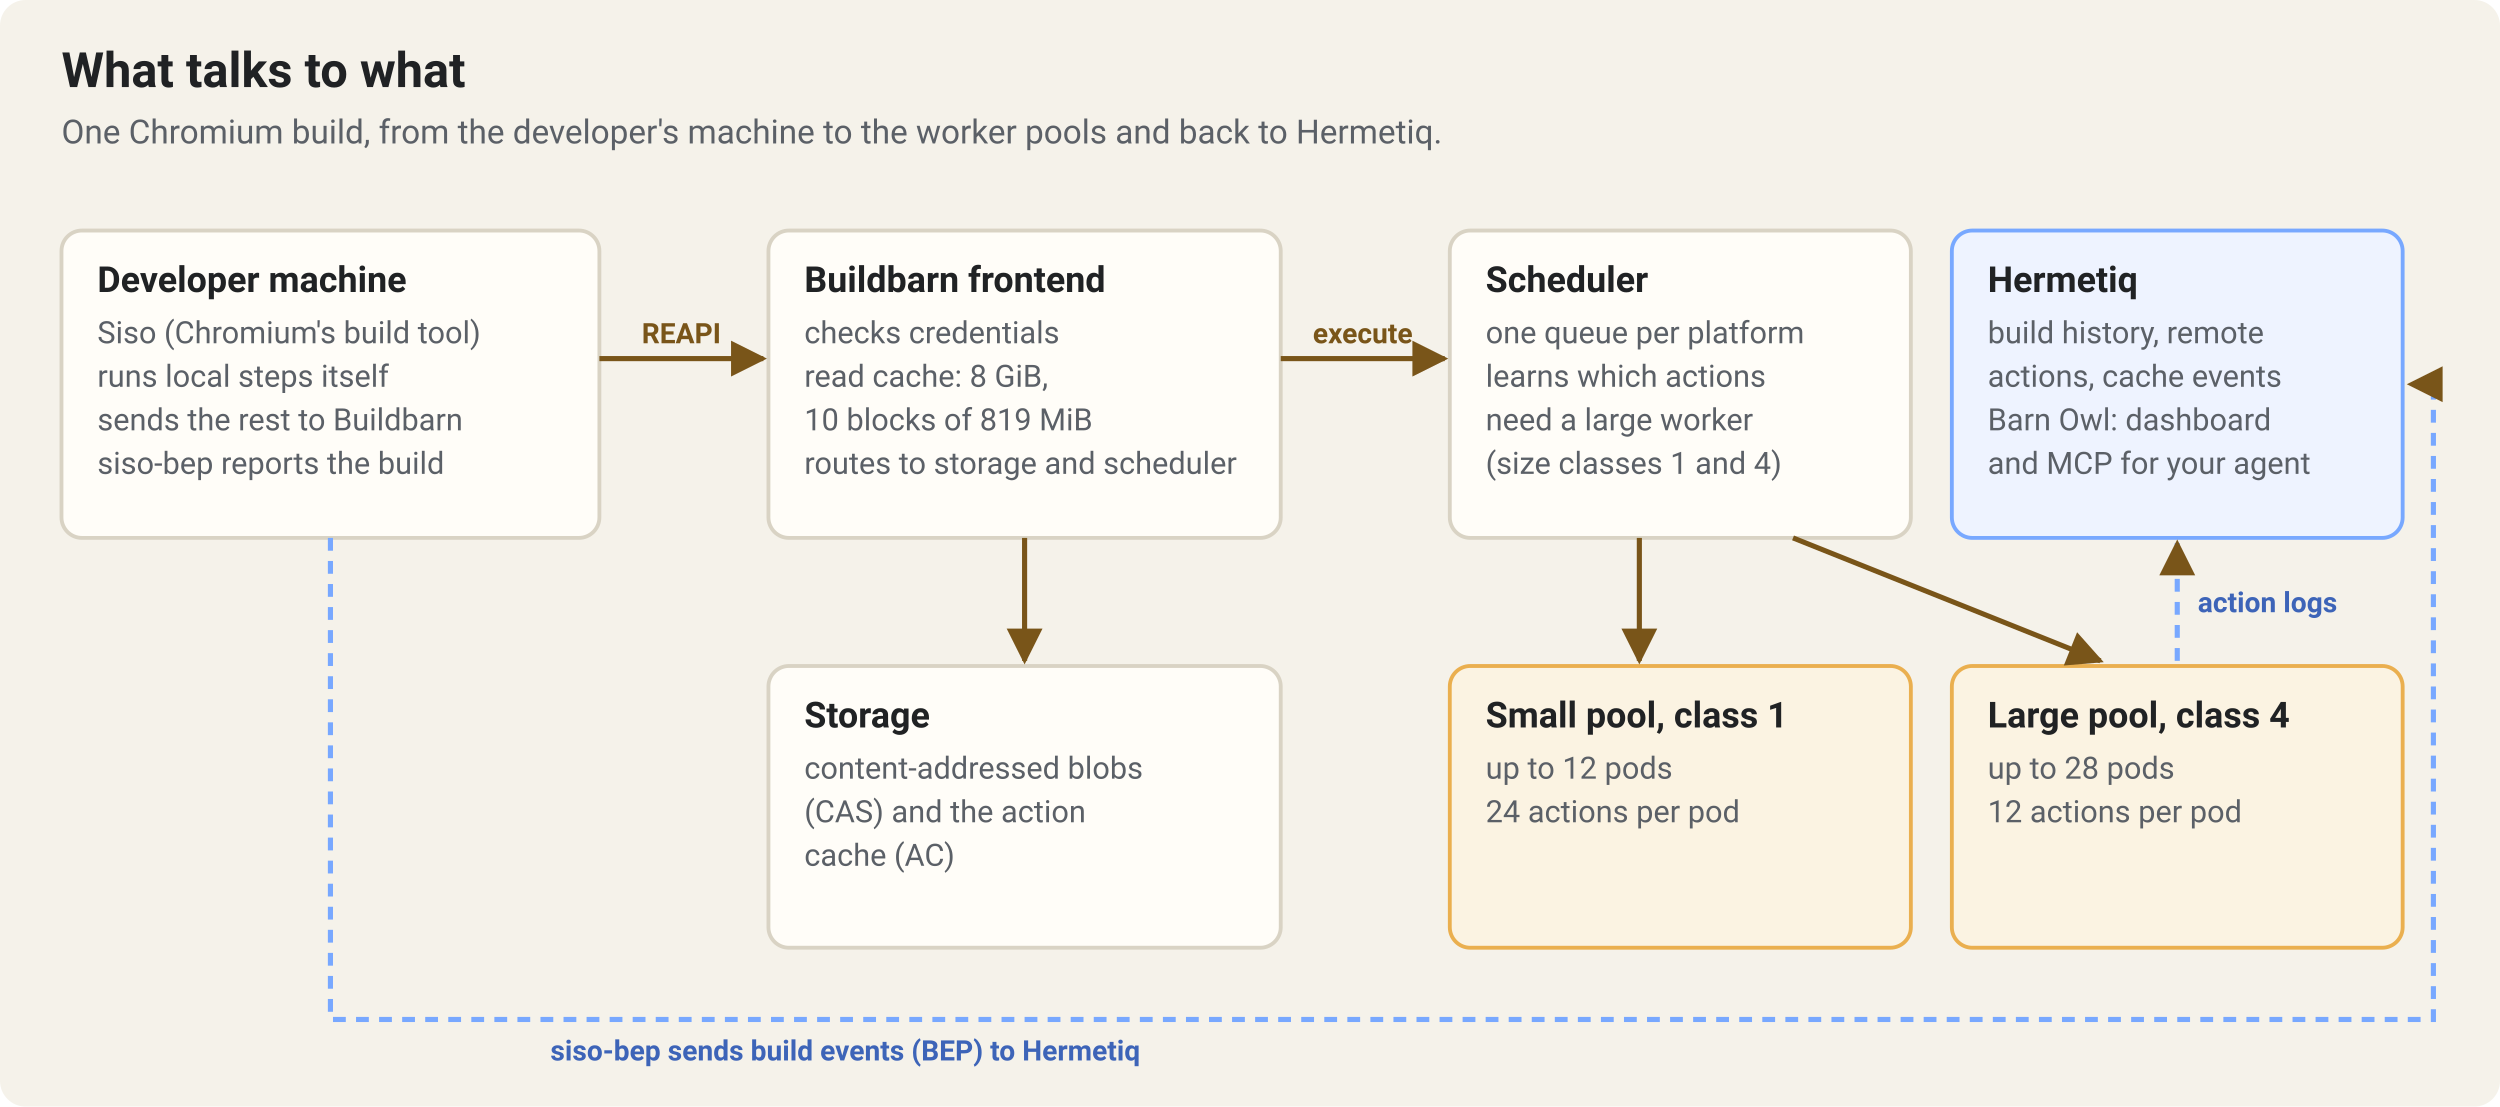
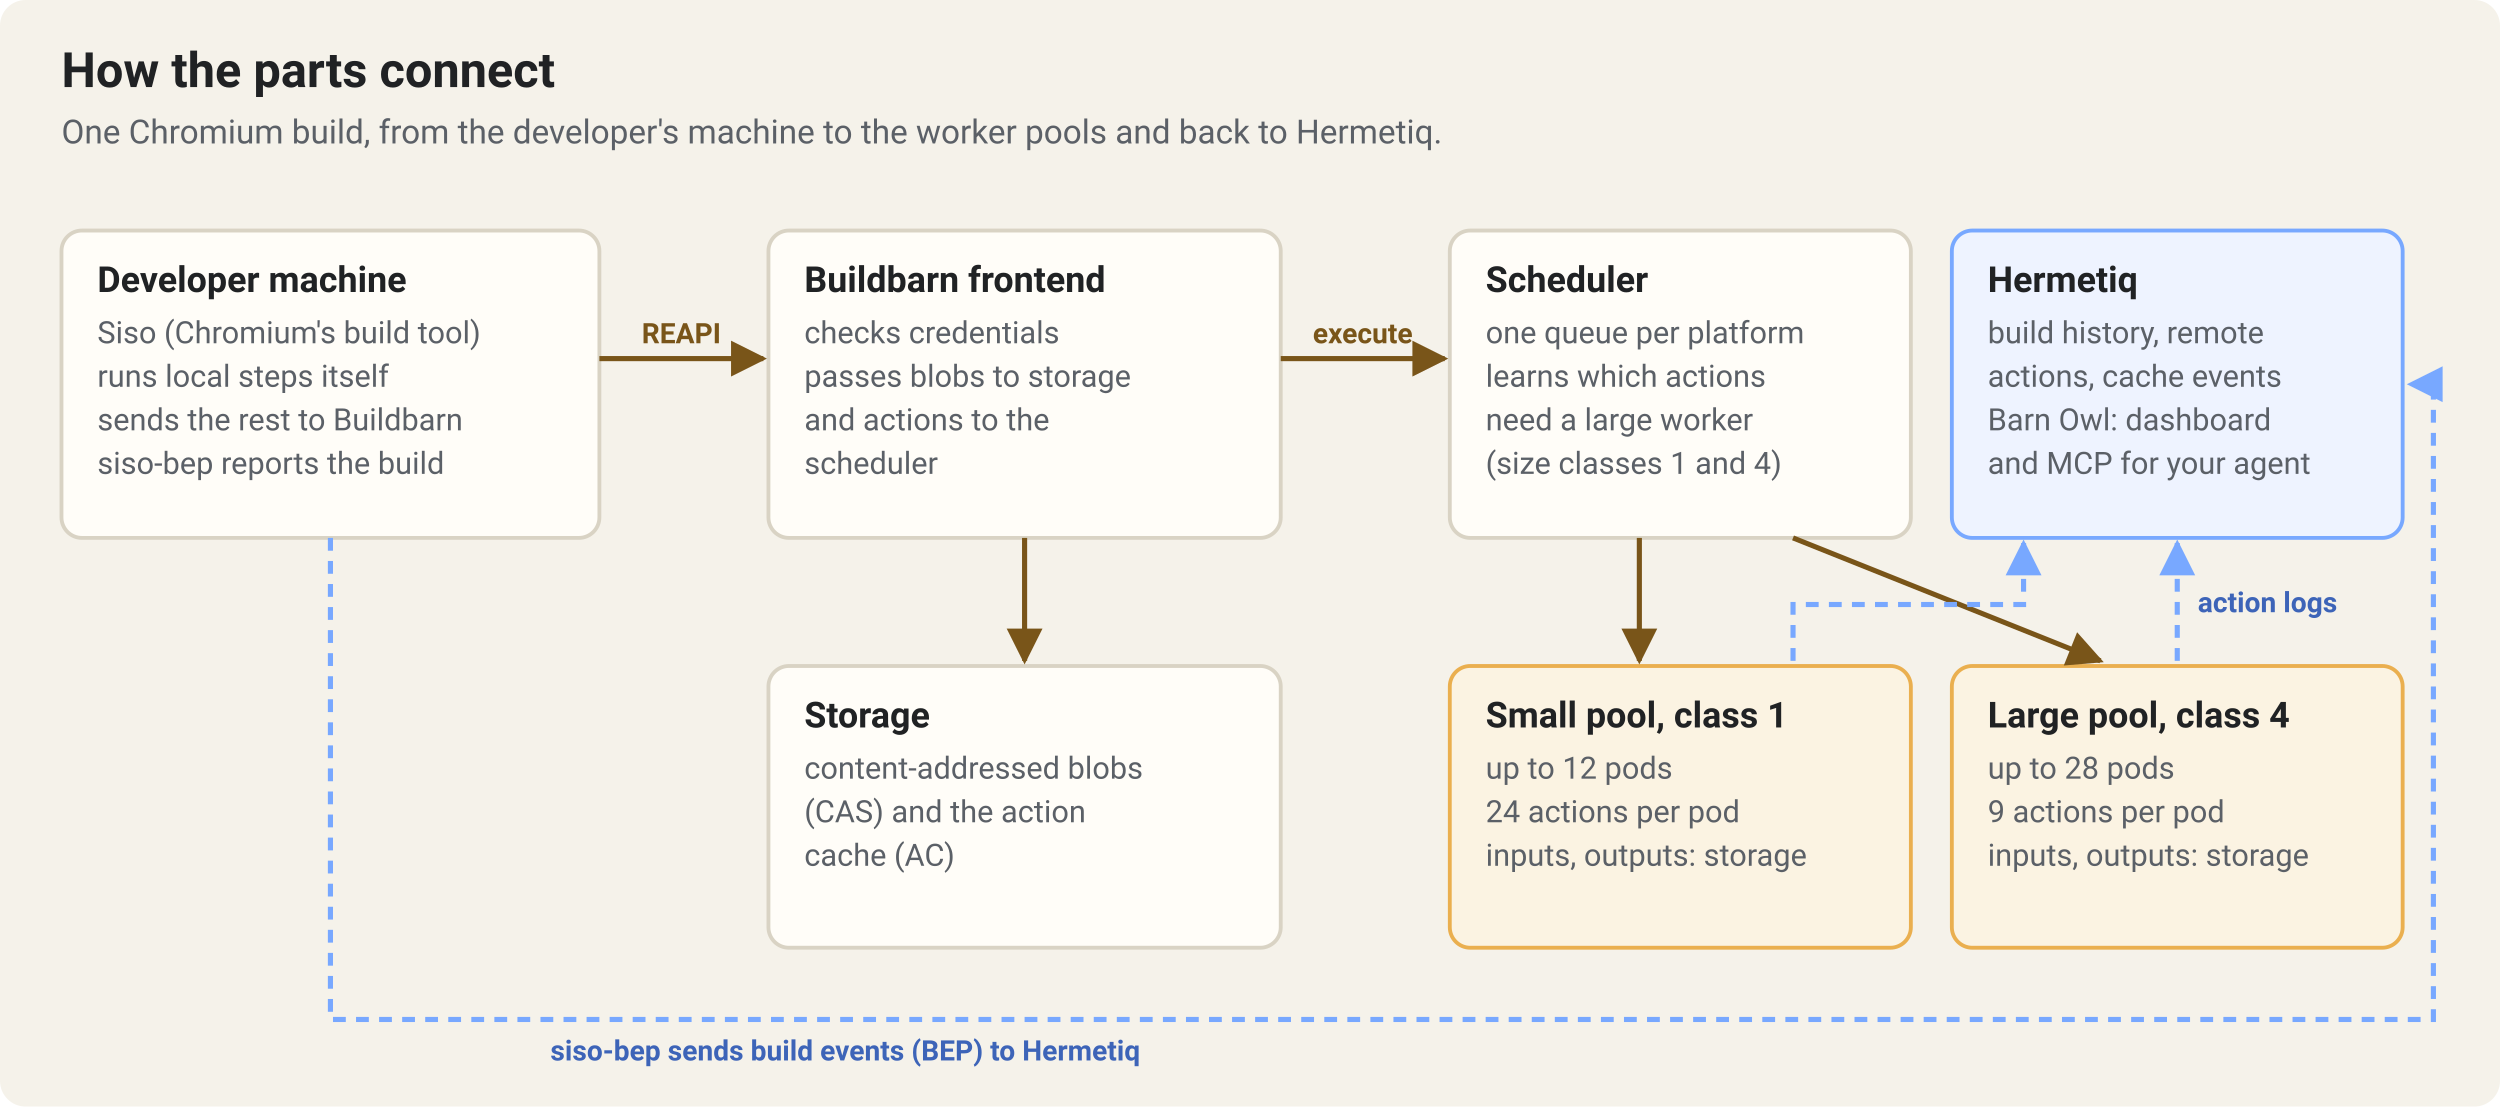
- <svg xmlns="http://www.w3.org/2000/svg" viewBox="0 0 976 432" width="976" height="432" role="img" aria-label="What talks to what in a Chromium build on Buildbarn">
+ <svg xmlns="http://www.w3.org/2000/svg" viewBox="0 0 976 432" width="976" height="432" role="img" aria-label="How the parts of a Chromium build on Buildbarn connect">
  <rect width="976" height="432" rx="10" fill="#f5f2ea" />
-   <text x="24" y="34" font-family="-apple-system,BlinkMacSystemFont,'Segoe UI',Roboto,Helvetica,Arial,sans-serif" font-size="19" fill="#202224" text-anchor="start" font-weight="700">What talks to what</text>
+   <text x="24" y="34" font-family="-apple-system,BlinkMacSystemFont,'Segoe UI',Roboto,Helvetica,Arial,sans-serif" font-size="19" fill="#202224" text-anchor="start" font-weight="700">How the parts connect</text>
  <text x="24" y="56" font-family="-apple-system,BlinkMacSystemFont,'Segoe UI',Roboto,Helvetica,Arial,sans-serif" font-size="13" fill="#5b6067" text-anchor="start" font-weight="400">One Chromium build, from the developer's machine to the worker pools and back to Hermetiq.</text>
  <defs>
    <marker id="a" viewBox="0 0 10 10" refX="9" refY="5" markerWidth="7" markerHeight="7" orient="auto-start-reverse">
      <path d="M0 0 L10 5 L0 10 z" fill="#795519" />
+     </marker>
+     <marker id="b" viewBox="0 0 10 10" refX="9" refY="5" markerWidth="7" markerHeight="7" orient="auto-start-reverse">
+       <path d="M0 0 L10 5 L0 10 z" fill="#78a8ff" />
    </marker>
  </defs>
  <rect x="24" y="90" width="210" height="120" rx="8" fill="#fffdf8" stroke="#d9d3c4" stroke-width="1.5" />
  <text x="38" y="114" font-family="-apple-system,BlinkMacSystemFont,'Segoe UI',Roboto,Helvetica,Arial,sans-serif" font-size="14" fill="#202224" text-anchor="start" font-weight="700">Developer machine</text>
  <text x="38" y="134" font-family="-apple-system,BlinkMacSystemFont,'Segoe UI',Roboto,Helvetica,Arial,sans-serif" font-size="12" fill="#5b6067" text-anchor="start" font-weight="400">Siso (Chromium's build tool)</text>
  <text x="38" y="151" font-family="-apple-system,BlinkMacSystemFont,'Segoe UI',Roboto,Helvetica,Arial,sans-serif" font-size="12" fill="#5b6067" text-anchor="start" font-weight="400">runs local steps itself</text>
  <text x="38" y="168" font-family="-apple-system,BlinkMacSystemFont,'Segoe UI',Roboto,Helvetica,Arial,sans-serif" font-size="12" fill="#5b6067" text-anchor="start" font-weight="400">sends the rest to Buildbarn</text>
  <text x="38" y="185" font-family="-apple-system,BlinkMacSystemFont,'Segoe UI',Roboto,Helvetica,Arial,sans-serif" font-size="12" fill="#5b6067" text-anchor="start" font-weight="400">siso-bep reports the build</text>
  <rect x="300" y="90" width="200" height="120" rx="8" fill="#fffdf8" stroke="#d9d3c4" stroke-width="1.5" />
  <text x="314" y="114" font-family="-apple-system,BlinkMacSystemFont,'Segoe UI',Roboto,Helvetica,Arial,sans-serif" font-size="14" fill="#202224" text-anchor="start" font-weight="700">Buildbarn frontend</text>
  <text x="314" y="134" font-family="-apple-system,BlinkMacSystemFont,'Segoe UI',Roboto,Helvetica,Arial,sans-serif" font-size="12" fill="#5b6067" text-anchor="start" font-weight="400">checks credentials</text>
-   <text x="314" y="151" font-family="-apple-system,BlinkMacSystemFont,'Segoe UI',Roboto,Helvetica,Arial,sans-serif" font-size="12" fill="#5b6067" text-anchor="start" font-weight="400">read cache: 8 GiB,</text>
-   <text x="314" y="168" font-family="-apple-system,BlinkMacSystemFont,'Segoe UI',Roboto,Helvetica,Arial,sans-serif" font-size="12" fill="#5b6067" text-anchor="start" font-weight="400">10 blocks of 819 MiB</text>
-   <text x="314" y="185" font-family="-apple-system,BlinkMacSystemFont,'Segoe UI',Roboto,Helvetica,Arial,sans-serif" font-size="12" fill="#5b6067" text-anchor="start" font-weight="400">routes to storage and scheduler</text>
+   <text x="314" y="151" font-family="-apple-system,BlinkMacSystemFont,'Segoe UI',Roboto,Helvetica,Arial,sans-serif" font-size="12" fill="#5b6067" text-anchor="start" font-weight="400">passes blobs to storage</text>
+   <text x="314" y="168" font-family="-apple-system,BlinkMacSystemFont,'Segoe UI',Roboto,Helvetica,Arial,sans-serif" font-size="12" fill="#5b6067" text-anchor="start" font-weight="400">and actions to the</text>
+   <text x="314" y="185" font-family="-apple-system,BlinkMacSystemFont,'Segoe UI',Roboto,Helvetica,Arial,sans-serif" font-size="12" fill="#5b6067" text-anchor="start" font-weight="400">scheduler</text>
  <rect x="300" y="260" width="200" height="110" rx="8" fill="#fffdf8" stroke="#d9d3c4" stroke-width="1.5" />
  <text x="314" y="284" font-family="-apple-system,BlinkMacSystemFont,'Segoe UI',Roboto,Helvetica,Arial,sans-serif" font-size="14" fill="#202224" text-anchor="start" font-weight="700">Storage</text>
  <text x="314" y="304" font-family="-apple-system,BlinkMacSystemFont,'Segoe UI',Roboto,Helvetica,Arial,sans-serif" font-size="12" fill="#5b6067" text-anchor="start" font-weight="400">content-addressed blobs</text>
  <text x="314" y="321" font-family="-apple-system,BlinkMacSystemFont,'Segoe UI',Roboto,Helvetica,Arial,sans-serif" font-size="12" fill="#5b6067" text-anchor="start" font-weight="400">(CAS) and the action</text>
  <text x="314" y="338" font-family="-apple-system,BlinkMacSystemFont,'Segoe UI',Roboto,Helvetica,Arial,sans-serif" font-size="12" fill="#5b6067" text-anchor="start" font-weight="400">cache (AC)</text>
  <rect x="566" y="90" width="180" height="120" rx="8" fill="#fffdf8" stroke="#d9d3c4" stroke-width="1.5" />
  <text x="580" y="114" font-family="-apple-system,BlinkMacSystemFont,'Segoe UI',Roboto,Helvetica,Arial,sans-serif" font-size="14" fill="#202224" text-anchor="start" font-weight="700">Scheduler</text>
  <text x="580" y="134" font-family="-apple-system,BlinkMacSystemFont,'Segoe UI',Roboto,Helvetica,Arial,sans-serif" font-size="12" fill="#5b6067" text-anchor="start" font-weight="400">one queue per platform</text>
  <text x="580" y="151" font-family="-apple-system,BlinkMacSystemFont,'Segoe UI',Roboto,Helvetica,Arial,sans-serif" font-size="12" fill="#5b6067" text-anchor="start" font-weight="400">learns which actions</text>
  <text x="580" y="168" font-family="-apple-system,BlinkMacSystemFont,'Segoe UI',Roboto,Helvetica,Arial,sans-serif" font-size="12" fill="#5b6067" text-anchor="start" font-weight="400">need a large worker</text>
  <text x="580" y="185" font-family="-apple-system,BlinkMacSystemFont,'Segoe UI',Roboto,Helvetica,Arial,sans-serif" font-size="12" fill="#5b6067" text-anchor="start" font-weight="400">(size classes 1 and 4)</text>
  <rect x="566" y="260" width="180" height="110" rx="8" fill="#fbf3e2" stroke="#eaaf4f" stroke-width="1.5" />
  <text x="580" y="284" font-family="-apple-system,BlinkMacSystemFont,'Segoe UI',Roboto,Helvetica,Arial,sans-serif" font-size="14" fill="#202224" text-anchor="start" font-weight="700">Small pool, class 1</text>
  <text x="580" y="304" font-family="-apple-system,BlinkMacSystemFont,'Segoe UI',Roboto,Helvetica,Arial,sans-serif" font-size="12" fill="#5b6067" text-anchor="start" font-weight="400">up to 12 pods</text>
  <text x="580" y="321" font-family="-apple-system,BlinkMacSystemFont,'Segoe UI',Roboto,Helvetica,Arial,sans-serif" font-size="12" fill="#5b6067" text-anchor="start" font-weight="400">24 actions per pod</text>
+   <text x="580" y="338" font-family="-apple-system,BlinkMacSystemFont,'Segoe UI',Roboto,Helvetica,Arial,sans-serif" font-size="12" fill="#5b6067" text-anchor="start" font-weight="400">inputs, outputs: storage</text>
  <rect x="762" y="260" width="176" height="110" rx="8" fill="#fbf3e2" stroke="#eaaf4f" stroke-width="1.5" />
  <text x="776" y="284" font-family="-apple-system,BlinkMacSystemFont,'Segoe UI',Roboto,Helvetica,Arial,sans-serif" font-size="14" fill="#202224" text-anchor="start" font-weight="700">Large pool, class 4</text>
  <text x="776" y="304" font-family="-apple-system,BlinkMacSystemFont,'Segoe UI',Roboto,Helvetica,Arial,sans-serif" font-size="12" fill="#5b6067" text-anchor="start" font-weight="400">up to 28 pods</text>
-   <text x="776" y="321" font-family="-apple-system,BlinkMacSystemFont,'Segoe UI',Roboto,Helvetica,Arial,sans-serif" font-size="12" fill="#5b6067" text-anchor="start" font-weight="400">12 actions per pod</text>
+   <text x="776" y="321" font-family="-apple-system,BlinkMacSystemFont,'Segoe UI',Roboto,Helvetica,Arial,sans-serif" font-size="12" fill="#5b6067" text-anchor="start" font-weight="400">9 actions per pod</text>
+   <text x="776" y="338" font-family="-apple-system,BlinkMacSystemFont,'Segoe UI',Roboto,Helvetica,Arial,sans-serif" font-size="12" fill="#5b6067" text-anchor="start" font-weight="400">inputs, outputs: storage</text>
  <rect x="762" y="90" width="176" height="120" rx="8" fill="#eef3ff" stroke="#78a8ff" stroke-width="1.5" />
  <text x="776" y="114" font-family="-apple-system,BlinkMacSystemFont,'Segoe UI',Roboto,Helvetica,Arial,sans-serif" font-size="14" fill="#202224" text-anchor="start" font-weight="700">Hermetiq</text>
  <text x="776" y="134" font-family="-apple-system,BlinkMacSystemFont,'Segoe UI',Roboto,Helvetica,Arial,sans-serif" font-size="12" fill="#5b6067" text-anchor="start" font-weight="400">build history, remote</text>
  <text x="776" y="151" font-family="-apple-system,BlinkMacSystemFont,'Segoe UI',Roboto,Helvetica,Arial,sans-serif" font-size="12" fill="#5b6067" text-anchor="start" font-weight="400">actions, cache events</text>
  <text x="776" y="168" font-family="-apple-system,BlinkMacSystemFont,'Segoe UI',Roboto,Helvetica,Arial,sans-serif" font-size="12" fill="#5b6067" text-anchor="start" font-weight="400">Barn Owl: dashboard</text>
  <text x="776" y="185" font-family="-apple-system,BlinkMacSystemFont,'Segoe UI',Roboto,Helvetica,Arial,sans-serif" font-size="12" fill="#5b6067" text-anchor="start" font-weight="400">and MCP for your agent</text>
  <line x1="234" y1="140" x2="298" y2="140" stroke="#795519" stroke-width="2" marker-end="url(#a)" />
  <text x="266.0" y="134.0" font-family="-apple-system,BlinkMacSystemFont,'Segoe UI',Roboto,Helvetica,Arial,sans-serif" font-size="11" fill="#795519" text-anchor="middle" font-weight="600">REAPI</text>
  <line x1="400" y1="210" x2="400" y2="258" stroke="#795519" stroke-width="2" marker-end="url(#a)" />
  <line x1="500" y1="140" x2="564" y2="140" stroke="#795519" stroke-width="2" marker-end="url(#a)" />
  <text x="532.0" y="134.0" font-family="-apple-system,BlinkMacSystemFont,'Segoe UI',Roboto,Helvetica,Arial,sans-serif" font-size="11" fill="#795519" text-anchor="middle" font-weight="600">execute</text>
  <line x1="640" y1="210" x2="640" y2="258" stroke="#795519" stroke-width="2" marker-end="url(#a)" />
  <line x1="700" y1="210" x2="820" y2="258" stroke="#795519" stroke-width="2" marker-end="url(#a)" />
-   <path d="M129 210 L129 398 L950 398 L950 150 L941 150" fill="none" stroke="#78a8ff" stroke-width="2" stroke-dasharray="5 4" marker-end="url(#a)" />
+   <path d="M129 210 L129 398 L950 398 L950 150 L941 150" fill="none" stroke="#78a8ff" stroke-width="2" stroke-dasharray="5 4" marker-end="url(#b)" />
  <text x="330" y="414" font-family="-apple-system,BlinkMacSystemFont,'Segoe UI',Roboto,Helvetica,Arial,sans-serif" font-size="11" fill="#3d64b8" text-anchor="middle" font-weight="600">siso-bep sends build events (BEP) to Hermetiq</text>
-   <line x1="850" y1="258" x2="850" y2="212" stroke="#78a8ff" stroke-width="2" stroke-dasharray="5 4" marker-end="url(#a)" />
+   <line x1="850" y1="258" x2="850" y2="212" stroke="#78a8ff" stroke-width="2" stroke-dasharray="5 4" marker-end="url(#b)" />
+   <path d="M700 258 L700 236 L790 236 L790 212" fill="none" stroke="#78a8ff" stroke-width="2" stroke-dasharray="5 4" marker-end="url(#b)" />
  <text x="858" y="239" font-family="-apple-system,BlinkMacSystemFont,'Segoe UI',Roboto,Helvetica,Arial,sans-serif" font-size="11" fill="#3d64b8" text-anchor="start" font-weight="600">action logs</text>
</svg>
